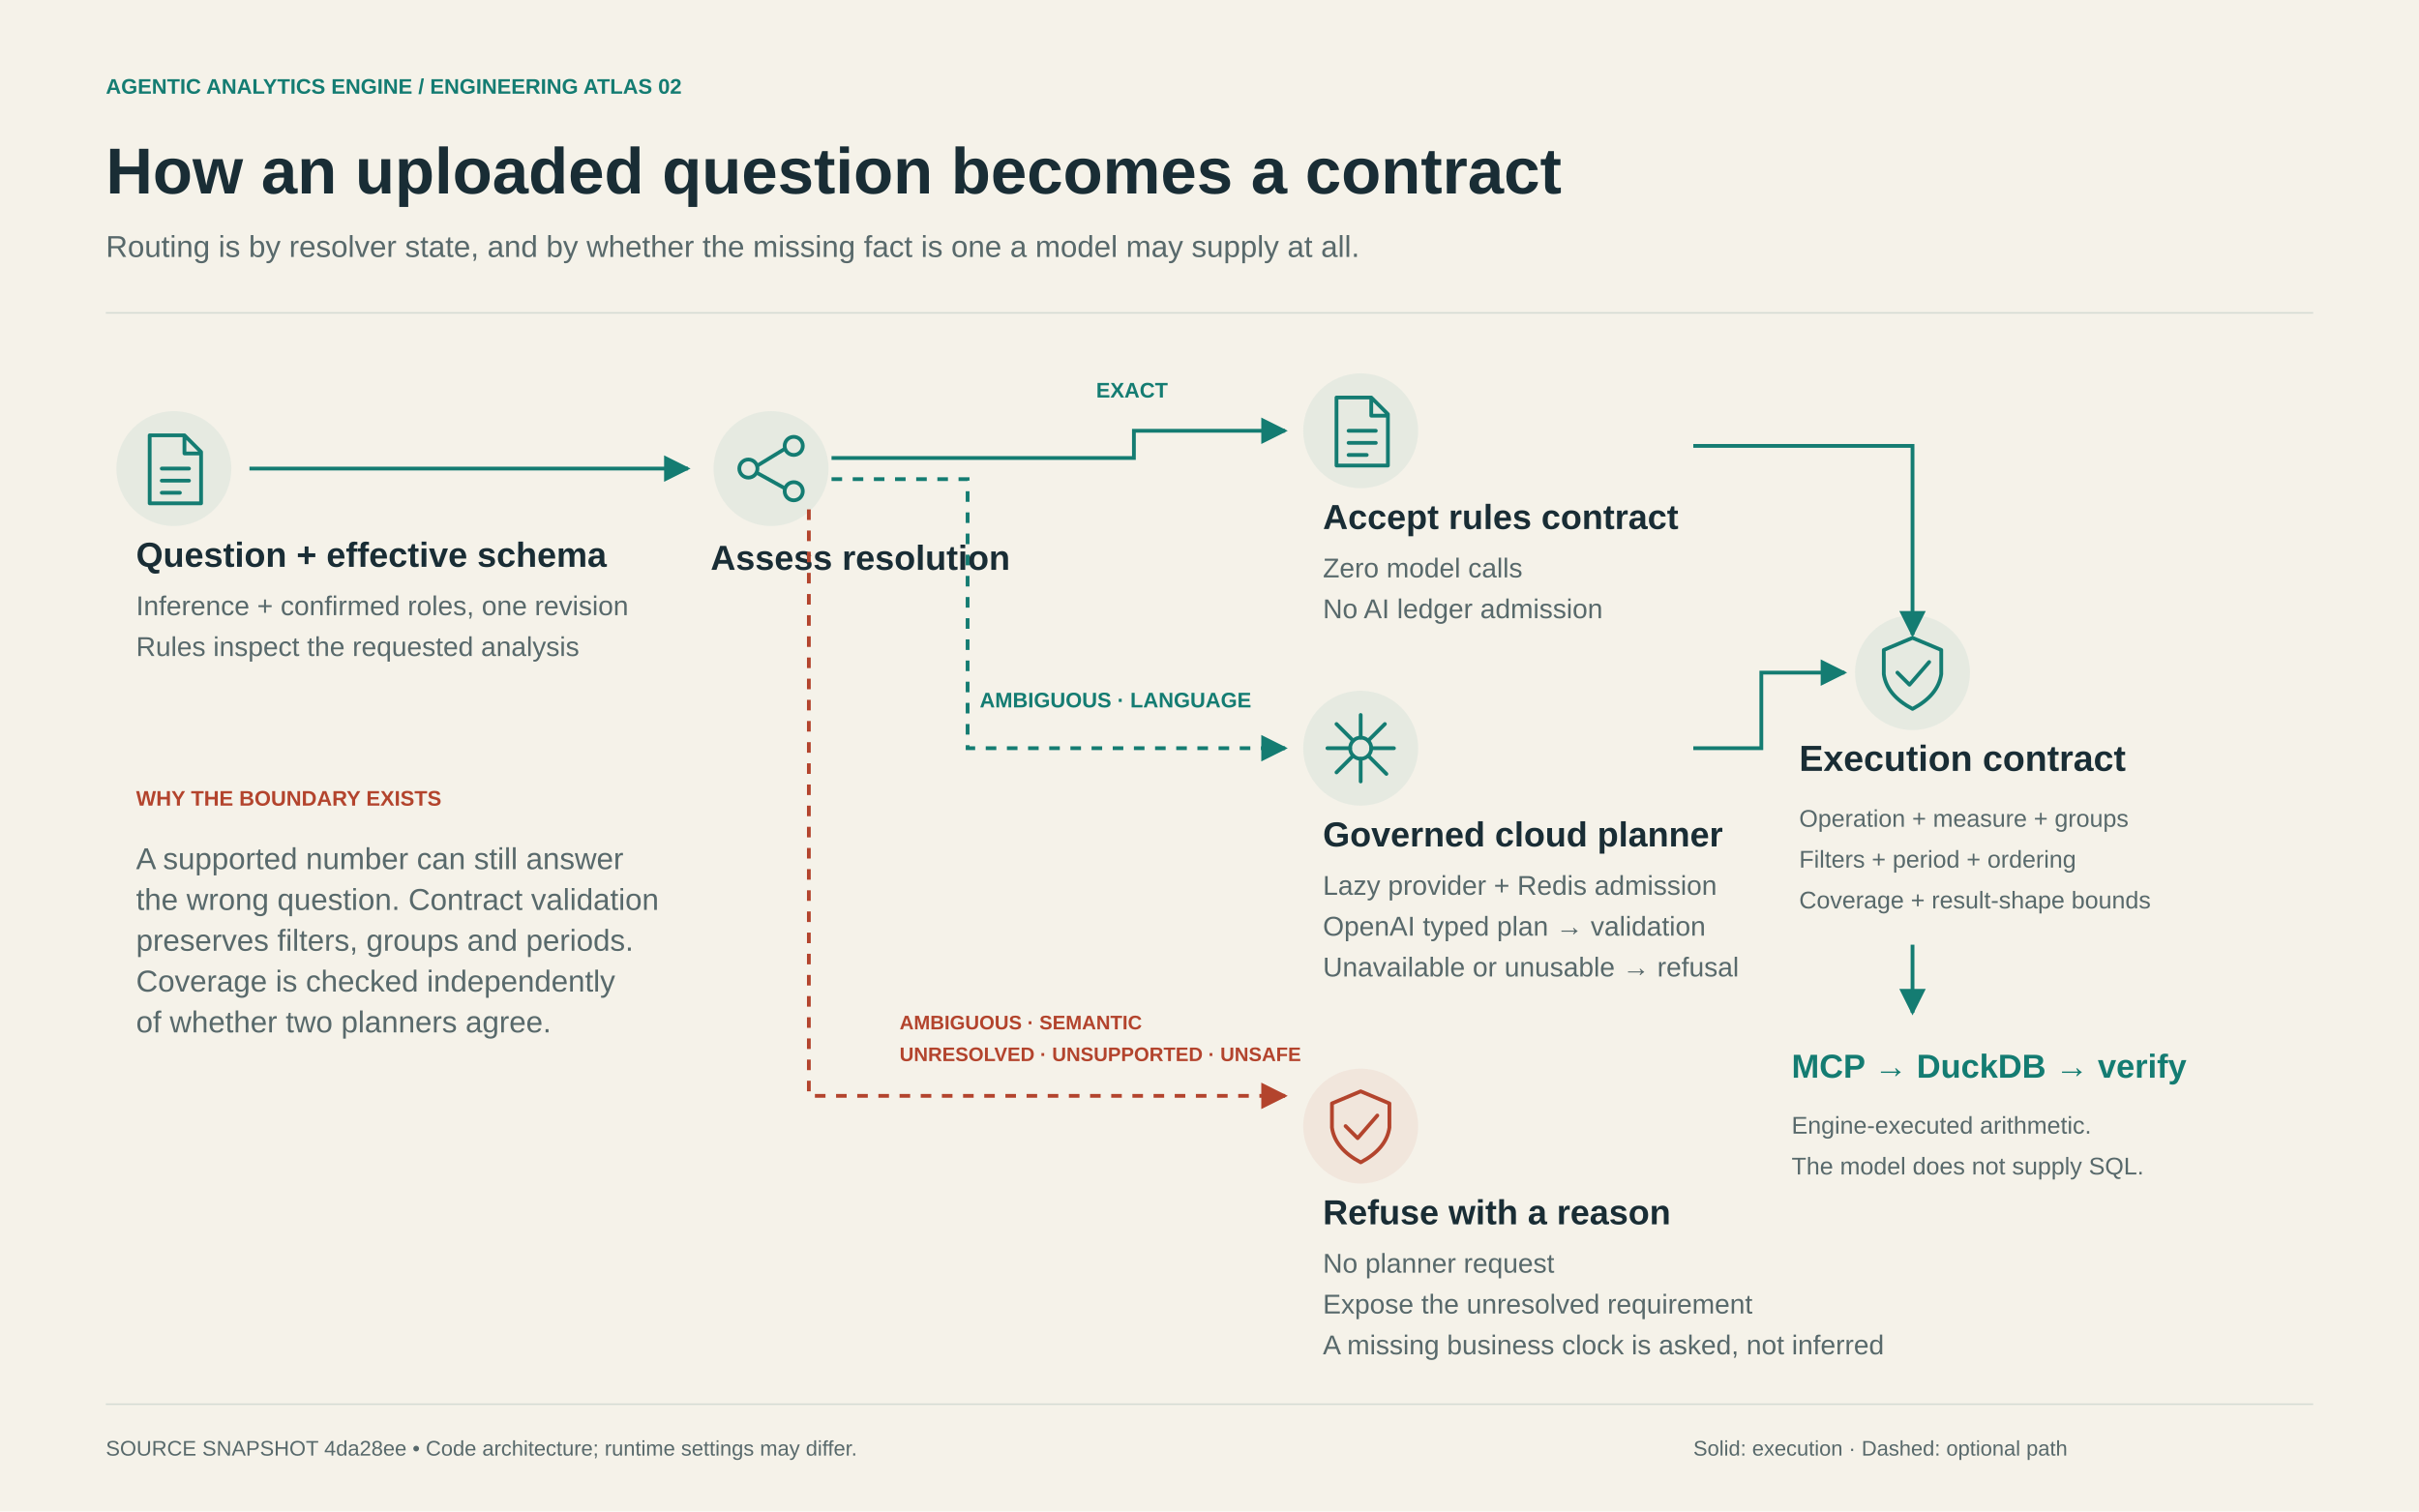
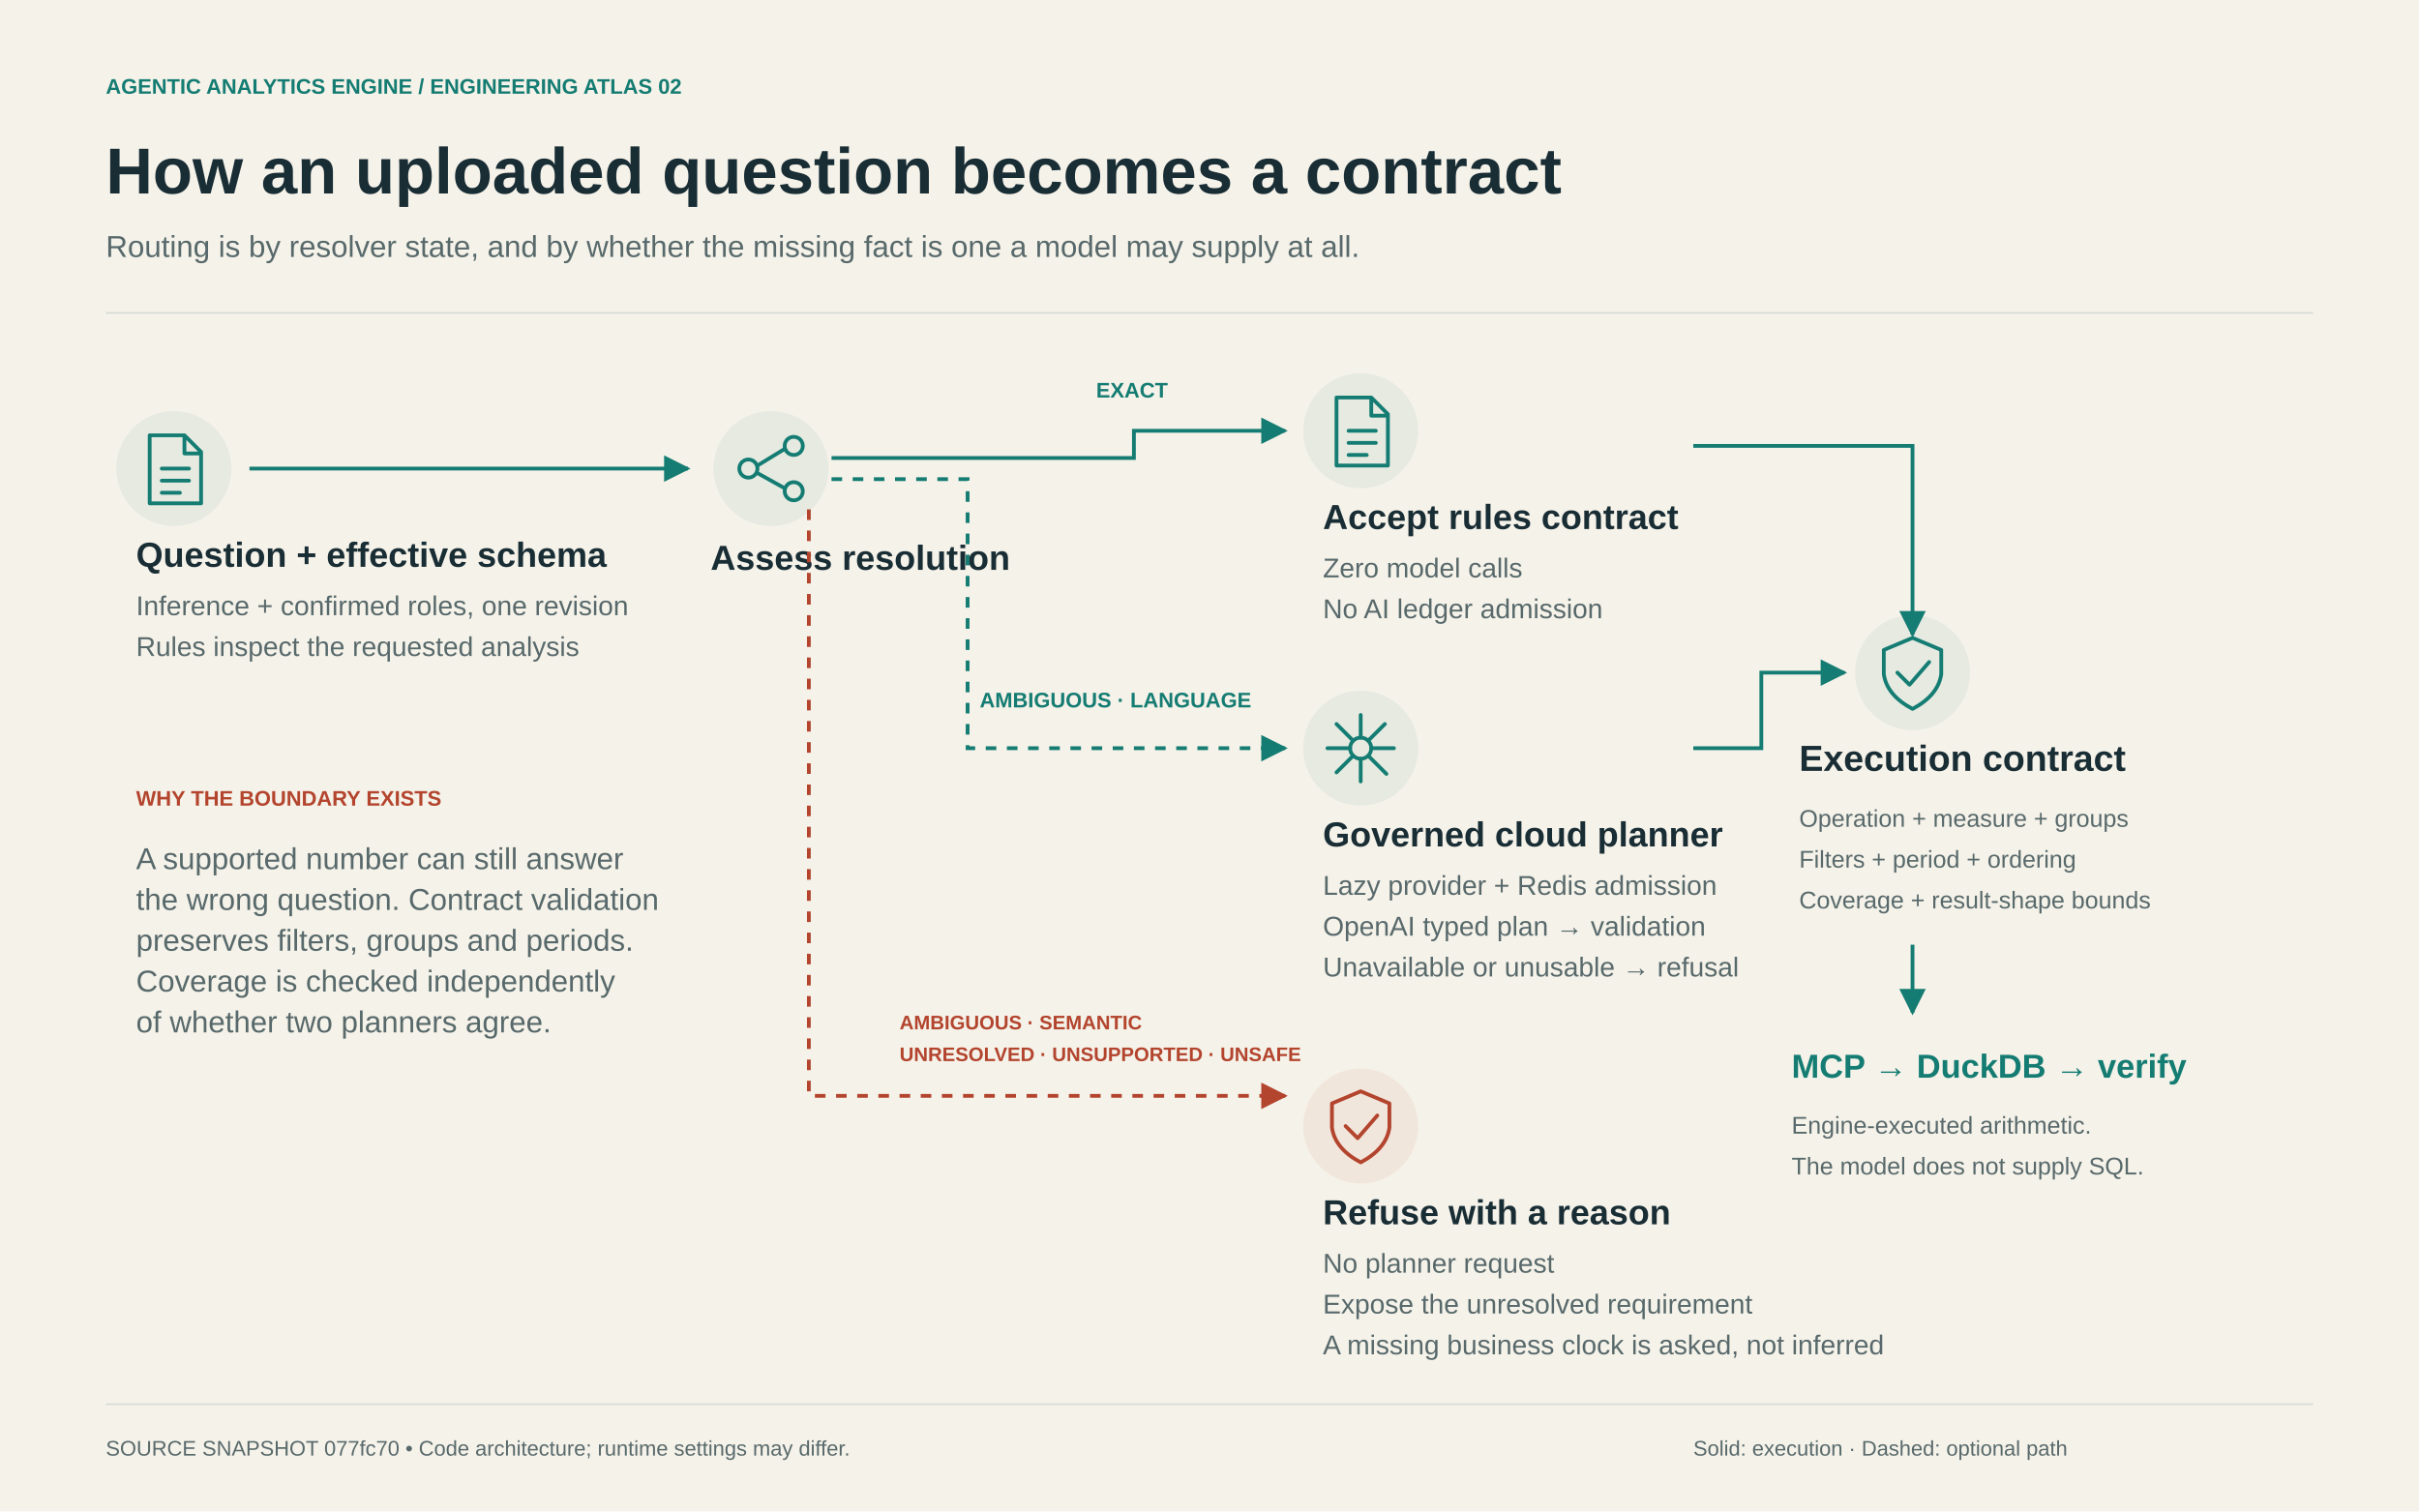
<svg xmlns="http://www.w3.org/2000/svg" width="1600" height="1000" viewBox="0 0 1600 1000">
  <defs>
    <marker id="arrow" viewBox="0 0 10 10" refX="9" refY="5" markerWidth="7" markerHeight="7" orient="auto">
      <path d="M0 0L10 5L0 10" fill="#147c72" />
    </marker>
    <marker id="rust" viewBox="0 0 10 10" refX="9" refY="5" markerWidth="7" markerHeight="7" orient="auto">
      <path d="M0 0L10 5L0 10" fill="#b3442d" />
    </marker>
  </defs>
  <rect width="1600" height="1000" fill="#f5f2e9" />
  <g font-family="Arial, Helvetica, sans-serif">
    <text x="70" y="62" fill="#147c72" font-size="14" font-weight="700">AGENTIC ANALYTICS ENGINE     /     ENGINEERING ATLAS 02</text>
    <text x="70" y="128" fill="#192d35" font-size="43" font-weight="700">How an uploaded question becomes a contract</text>
    <text x="70" y="170" fill="#58696b" font-size="20" font-weight="400">Routing is by resolver state, and by whether the missing fact is one a model may supply at all.</text>
    <path d="M70 207H1530" stroke="#d5dbd3" />
    <circle cx="115" cy="310" r="38" fill="#147c72" fill-opacity=".07" />
    <g transform="translate(90,285)" fill="none" stroke="#147c72" stroke-width="2.5" stroke-linecap="round" stroke-linejoin="round">
      <path d="M9 3H32L43 14V48H9Z M32 3V15H43 M17 25H35 M17 33H35 M17 41H29" />
    </g>
    <text x="90" y="375" fill="#192d35" font-size="23" font-weight="650">Question + effective schema</text>
    <text x="90" y="407" fill="#58696b" font-size="18" font-weight="400">Inference + confirmed roles, one revision</text>
    <text x="90" y="434" fill="#58696b" font-size="18" font-weight="400">Rules inspect the requested analysis</text>
    <path d="M165 310H455" fill="none" stroke="#147c72" stroke-width="2.5" marker-end="url(#arrow)" />
    <circle cx="510" cy="310" r="38" fill="#147c72" fill-opacity=".07" />
    <g transform="translate(485,285)" fill="none" stroke="#147c72" stroke-width="2.5" stroke-linecap="round" stroke-linejoin="round">
      <circle cx="10" cy="25" r="6" />
      <circle cx="40" cy="10" r="6" />
      <circle cx="40" cy="40" r="6" />
      <path d="M16 23L34 12 M16 28L34 38" />
    </g>
    <text x="470" y="377" fill="#192d35" font-size="23" font-weight="650">Assess resolution</text>
    <path d="M550 303H750V285H850" fill="none" stroke="#147c72" stroke-width="2.5" marker-end="url(#arrow)" />
    <path d="M550 317H640V495H850" fill="none" stroke="#147c72" stroke-width="2.5" stroke-dasharray="7 7" marker-end="url(#arrow)" />
    <path d="M535 337V725H850" fill="none" stroke="#b3442d" stroke-width="2.5" stroke-dasharray="7 7" marker-end="url(#rust)" />
    <text x="725" y="263" fill="#147c72" font-size="14" font-weight="700">EXACT</text>
    <circle cx="900" cy="285" r="38" fill="#147c72" fill-opacity=".07" />
    <g transform="translate(875,260)" fill="none" stroke="#147c72" stroke-width="2.5" stroke-linecap="round" stroke-linejoin="round">
      <path d="M9 3H32L43 14V48H9Z M32 3V15H43 M17 25H35 M17 33H35 M17 41H29" />
    </g>
    <text x="875" y="350" fill="#192d35" font-size="23" font-weight="650">Accept rules contract</text>
    <text x="875" y="382" fill="#58696b" font-size="18" font-weight="400">Zero model calls</text>
    <text x="875" y="409" fill="#58696b" font-size="18" font-weight="400">No AI ledger admission</text>
    <text x="648" y="468" fill="#147c72" font-size="14" font-weight="700">AMBIGUOUS · LANGUAGE</text>
    <circle cx="900" cy="495" r="38" fill="#147c72" fill-opacity=".07" />
    <g transform="translate(875,470)" fill="none" stroke="#147c72" stroke-width="2.5" stroke-linecap="round" stroke-linejoin="round">
      <circle cx="25" cy="25" r="7" />
      <path d="M25 3V18 M25 32V47 M3 25H18 M32 25H47 M9 9L20 20 M30 30L42 42 M9 41L20 30 M30 20L41 9" />
    </g>
    <text x="875" y="560" fill="#192d35" font-size="23" font-weight="650">Governed cloud planner</text>
    <text x="875" y="592" fill="#58696b" font-size="18" font-weight="400">Lazy provider + Redis admission</text>
    <text x="875" y="619" fill="#58696b" font-size="18" font-weight="400">OpenAI typed plan → validation</text>
    <text x="875" y="646" fill="#58696b" font-size="18" font-weight="400">Unavailable or unusable → refusal</text>
    <text x="595" y="681" fill="#b3442d" font-size="13" font-weight="700">AMBIGUOUS · SEMANTIC</text>
    <text x="595" y="702" fill="#b3442d" font-size="13" font-weight="700">UNRESOLVED · UNSUPPORTED · UNSAFE</text>
    <circle cx="900" cy="745" r="38" fill="#b3442d" fill-opacity=".07" />
    <g transform="translate(875,720)" fill="none" stroke="#b3442d" stroke-width="2.5" stroke-linecap="round" stroke-linejoin="round">
      <path d="M25 2L44 10V26Q42 40 25 49Q8 40 6 26V10Z M15 25L23 33L36 18" />
    </g>
    <text x="875" y="810" fill="#192d35" font-size="23" font-weight="650">Refuse with a reason</text>
    <text x="875" y="842" fill="#58696b" font-size="18" font-weight="400">No planner request</text>
    <text x="875" y="869" fill="#58696b" font-size="18" font-weight="400">Expose the unresolved requirement</text>
    <text x="875" y="896" fill="#58696b" font-size="18" font-weight="400">A missing business clock is asked, not inferred</text>
    <path d="M1120 295H1265V420" fill="none" stroke="#147c72" stroke-width="2.5" marker-end="url(#arrow)" />
    <path d="M1120 495H1165V445H1220" fill="none" stroke="#147c72" stroke-width="2.5" marker-end="url(#arrow)" />
    <circle cx="1265" cy="445" r="38" fill="#147c72" fill-opacity=".07" />
    <g transform="translate(1240,420)" fill="none" stroke="#147c72" stroke-width="2.5" stroke-linecap="round" stroke-linejoin="round">
      <path d="M25 2L44 10V26Q42 40 25 49Q8 40 6 26V10Z M15 25L23 33L36 18" />
    </g>
    <text x="1190" y="510" fill="#192d35" font-size="24" font-weight="650">Execution contract</text>
    <text x="1190" y="547" fill="#58696b" font-size="16" font-weight="400">Operation + measure + groups</text>
    <text x="1190" y="574" fill="#58696b" font-size="16" font-weight="400">Filters + period + ordering</text>
    <text x="1190" y="601" fill="#58696b" font-size="16" font-weight="400">Coverage + result-shape bounds</text>
    <path d="M1265 625V670" fill="none" stroke="#147c72" stroke-width="2.5" marker-end="url(#arrow)" />
    <text x="1185" y="713" fill="#147c72" font-size="22" font-weight="650">MCP → DuckDB → verify</text>
    <text x="1185" y="750" fill="#58696b" font-size="16" font-weight="400">Engine-executed arithmetic.</text>
    <text x="1185" y="777" fill="#58696b" font-size="16" font-weight="400">The model does not supply SQL.</text>
    <text x="90" y="533" fill="#b3442d" font-size="14" font-weight="700">WHY THE BOUNDARY EXISTS</text>
    <text x="90" y="575" fill="#58696b" font-size="20" font-weight="400">A supported number can still answer</text>
    <text x="90" y="602" fill="#58696b" font-size="20" font-weight="400">the wrong question. Contract validation</text>
    <text x="90" y="629" fill="#58696b" font-size="20" font-weight="400">preserves filters, groups and periods.</text>
    <text x="90" y="656" fill="#58696b" font-size="20" font-weight="400">Coverage is checked independently</text>
    <text x="90" y="683" fill="#58696b" font-size="20" font-weight="400">of whether two planners agree.</text>
    <path d="M70 929H1530" stroke="#d5dbd3" />
-     <text x="70" y="963" fill="#58696b" font-size="14" font-weight="400">SOURCE SNAPSHOT 4da28ee  •  Code architecture; runtime settings may differ.</text>
+     <text x="70" y="963" fill="#58696b" font-size="14" font-weight="400">SOURCE SNAPSHOT 077fc70  •  Code architecture; runtime settings may differ.</text>
    <text x="1120" y="963" fill="#58696b" font-size="14" font-weight="400">Solid: execution   ·   Dashed: optional path</text>
  </g>
</svg>
